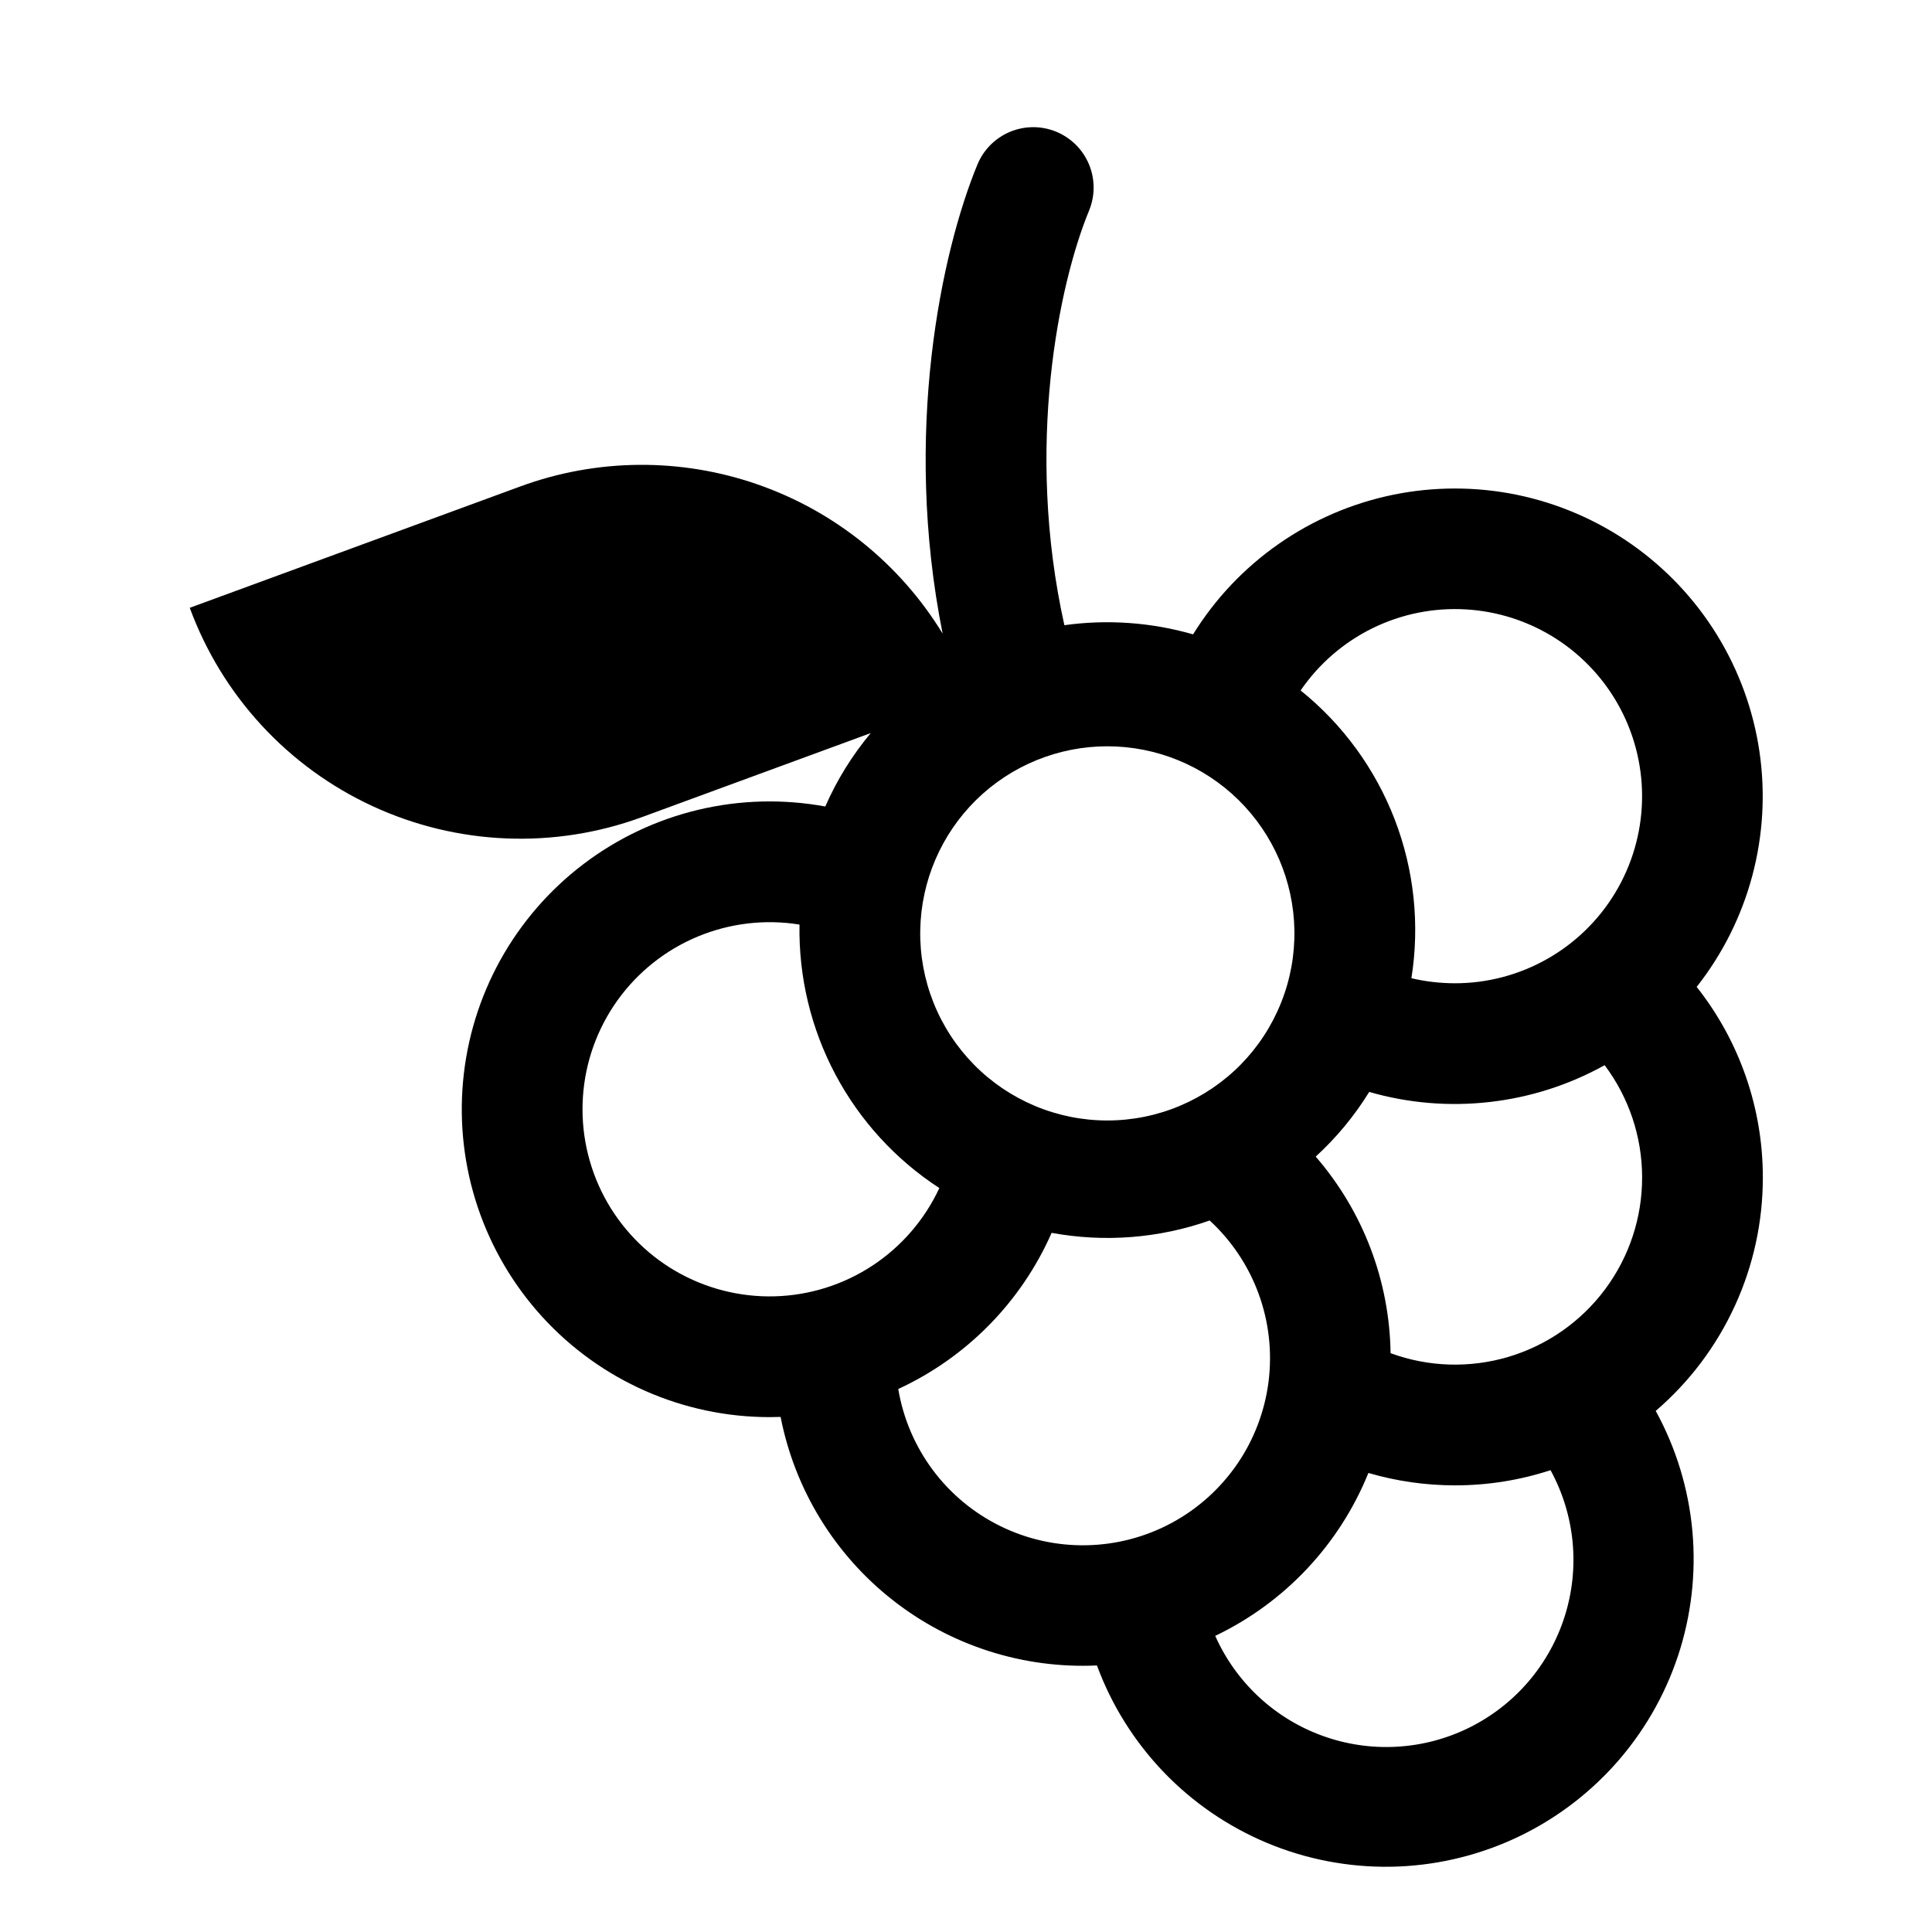
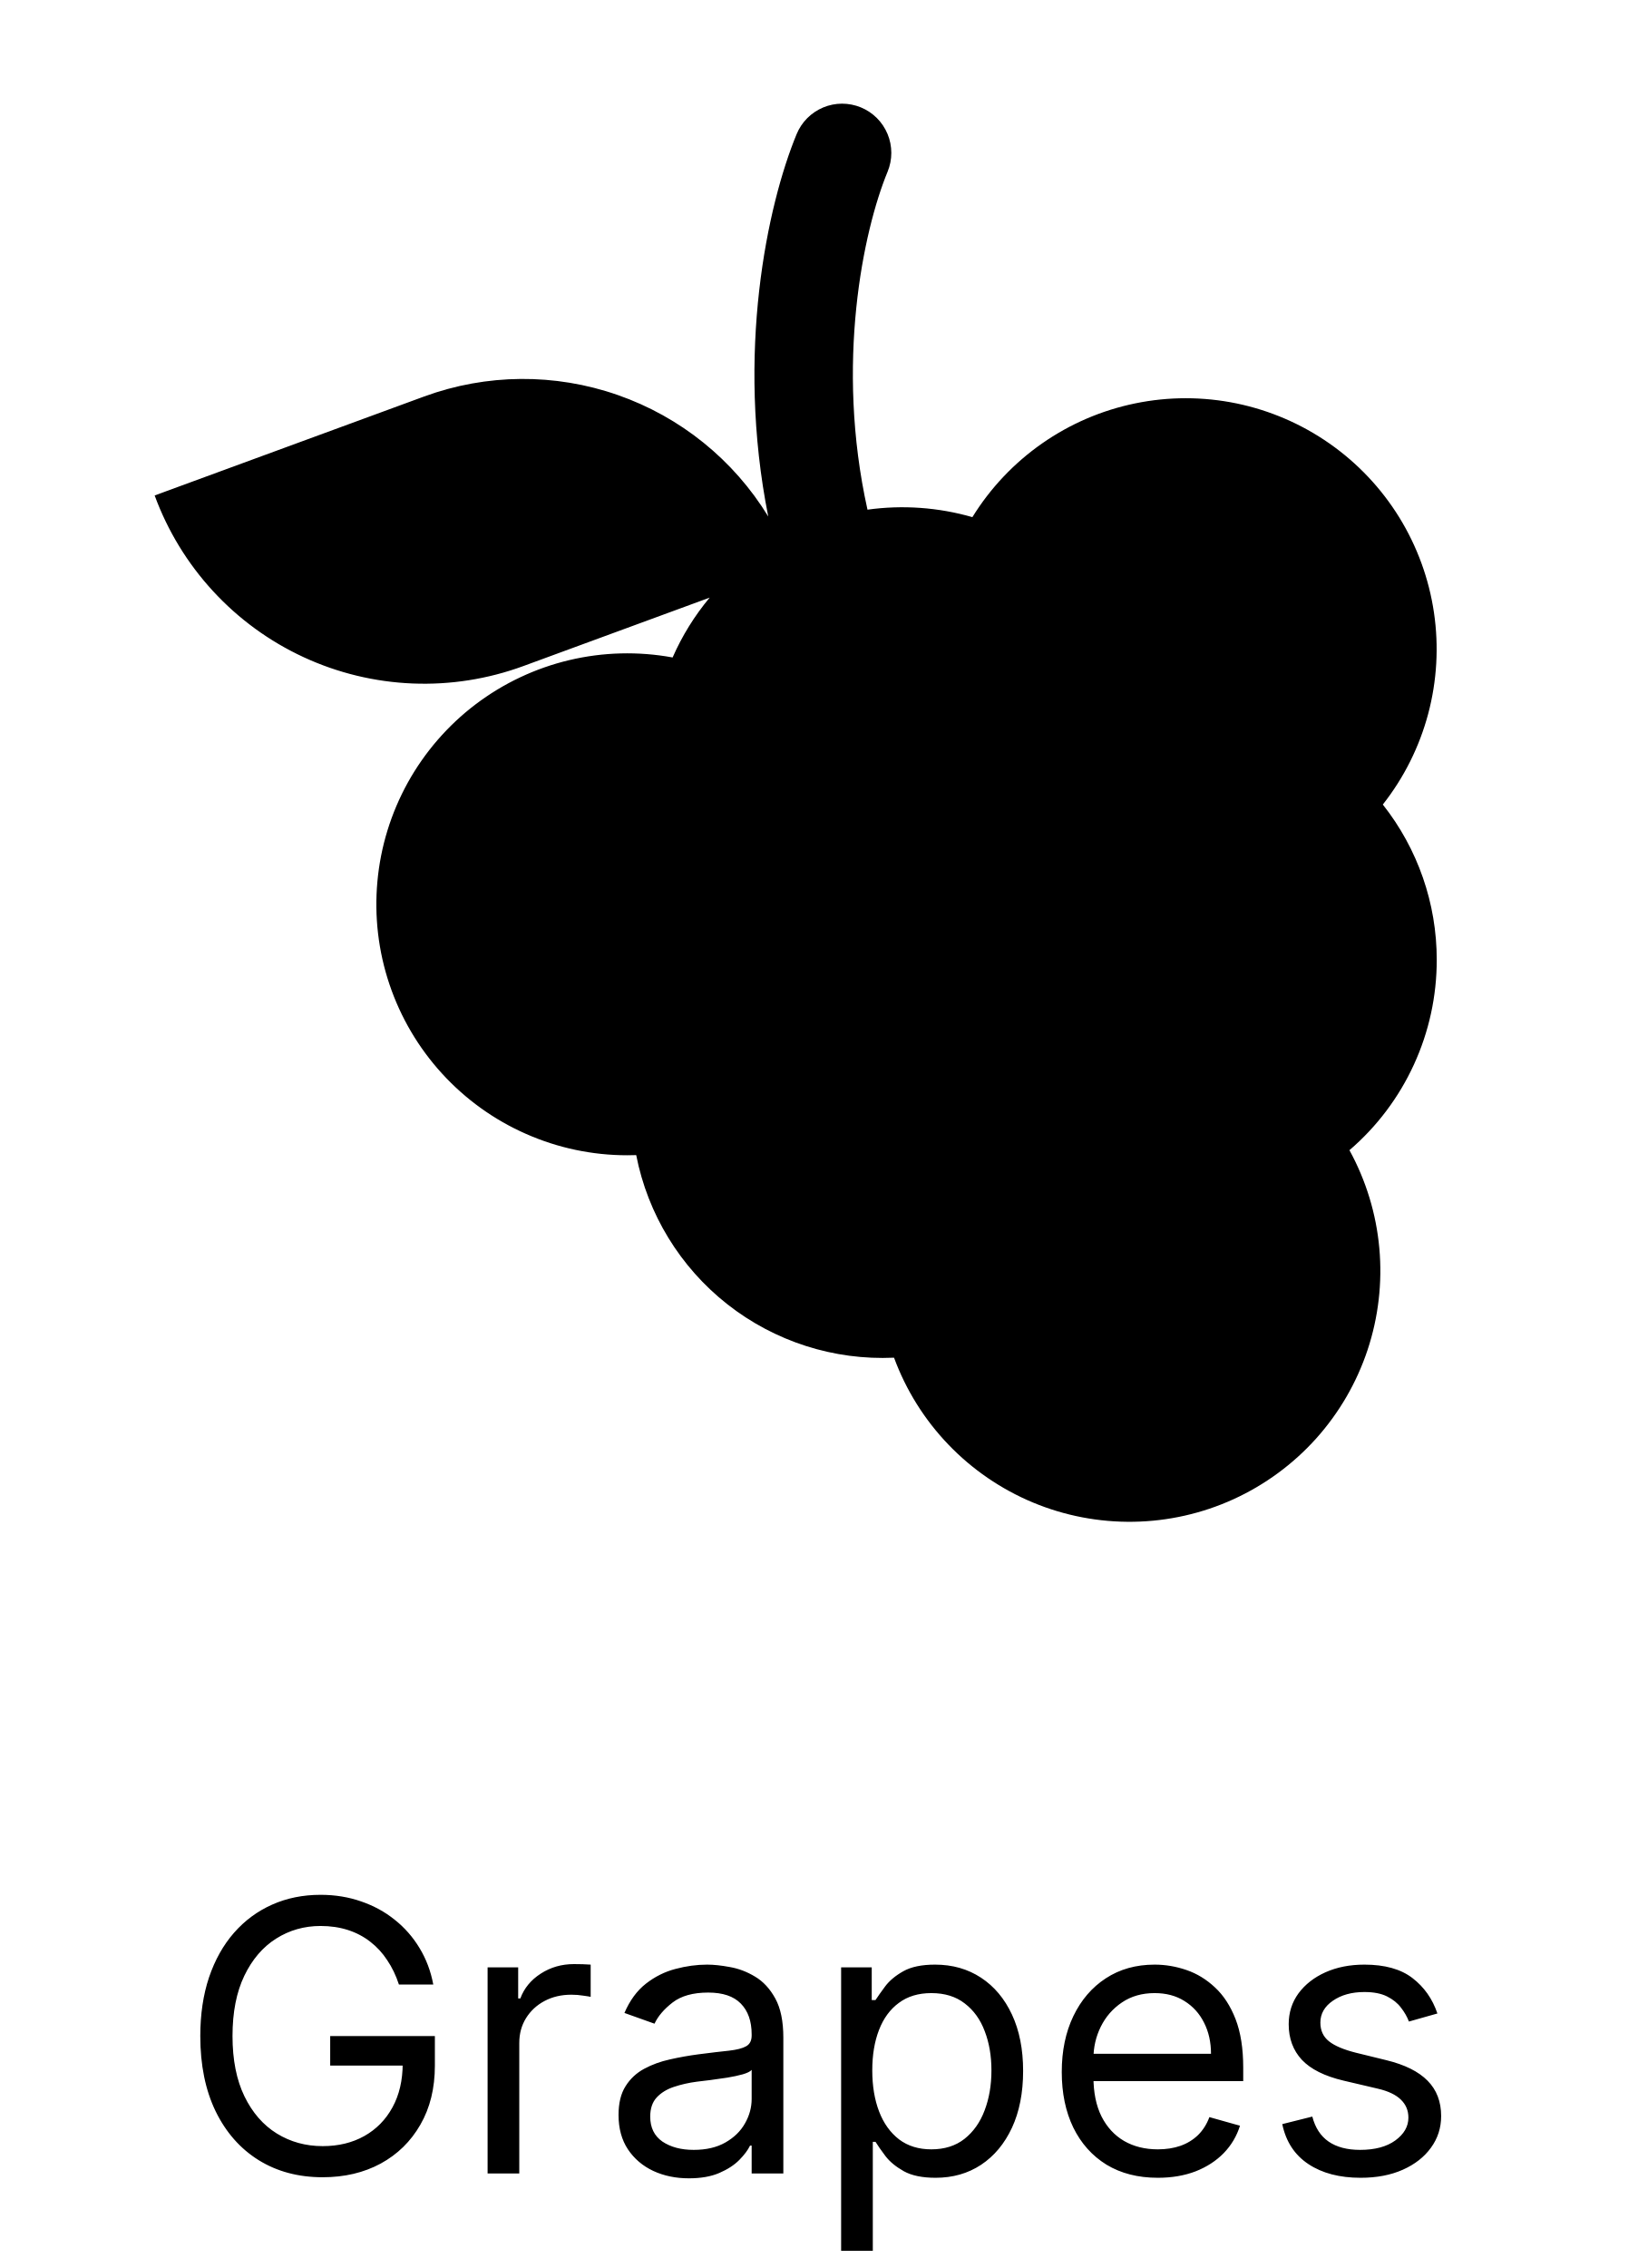
- <svg xmlns="http://www.w3.org/2000/svg" width="50" height="50" viewBox="0 0 50 50" fill="none">
-   <path d="M27.336 3.409C27.526 3.488 27.698 3.603 27.844 3.748C27.989 3.892 28.104 4.065 28.183 4.254C28.262 4.444 28.302 4.647 28.303 4.852C28.303 5.057 28.263 5.26 28.185 5.45C27.411 7.325 26.517 11.552 27.546 16.18C28.66 16.025 29.795 16.106 30.877 16.417C31.447 15.495 32.2 14.7 33.089 14.079C33.978 13.458 34.984 13.025 36.046 12.806C37.108 12.588 38.203 12.588 39.265 12.807C40.327 13.027 41.333 13.461 42.221 14.083C43.109 14.705 43.861 15.501 44.431 16.424C45 17.346 45.376 18.375 45.534 19.448C45.692 20.521 45.629 21.614 45.35 22.662C45.071 23.709 44.581 24.689 43.91 25.541C45.02 26.945 45.624 28.683 45.622 30.474C45.623 31.621 45.376 32.755 44.897 33.797C44.419 34.84 43.721 35.767 42.85 36.514C43.377 37.475 43.7 38.535 43.799 39.626C43.898 40.717 43.77 41.818 43.425 42.858C43.079 43.898 42.522 44.855 41.79 45.67C41.057 46.485 40.164 47.141 39.167 47.595C38.17 48.049 37.089 48.293 35.993 48.311C34.898 48.328 33.81 48.12 32.798 47.698C31.787 47.276 30.873 46.651 30.114 45.86C29.356 45.069 28.768 44.13 28.389 43.102C26.48 43.19 24.603 42.589 23.1 41.408C21.597 40.227 20.569 38.546 20.202 36.67C20.108 36.673 20.013 36.675 19.916 36.675C18.809 36.675 17.714 36.444 16.701 35.997C15.688 35.55 14.779 34.897 14.033 34.079C13.287 33.261 12.719 32.297 12.366 31.247C12.013 30.198 11.883 29.086 11.984 27.984C12.084 26.881 12.414 25.812 12.95 24.844C13.488 23.875 14.22 23.03 15.102 22.361C15.985 21.691 16.996 21.213 18.073 20.957C19.15 20.701 20.269 20.672 21.358 20.872C21.659 20.186 22.055 19.547 22.535 18.972L16.613 21.147C15.489 21.56 14.294 21.747 13.098 21.698C11.902 21.649 10.726 21.365 9.64 20.862C8.553 20.359 7.576 19.647 6.765 18.766C5.954 17.886 5.324 16.854 4.911 15.73L13.469 12.588C15.45 11.861 17.621 11.844 19.613 12.539C21.605 13.233 23.295 14.597 24.395 16.397C23.356 11.198 24.367 6.506 25.296 4.258C25.374 4.068 25.489 3.896 25.634 3.75C25.779 3.605 25.951 3.49 26.14 3.411C26.33 3.332 26.533 3.292 26.738 3.291C26.943 3.291 27.146 3.331 27.336 3.409ZM20.691 23.928C19.801 23.784 18.889 23.892 18.057 24.238C17.225 24.584 16.506 25.156 15.981 25.888C15.456 26.621 15.146 27.485 15.086 28.385C15.026 29.284 15.218 30.182 15.64 30.978C16.063 31.774 16.699 32.437 17.477 32.891C18.256 33.345 19.146 33.573 20.047 33.549C20.948 33.525 21.824 33.25 22.577 32.755C23.33 32.26 23.93 31.564 24.31 30.747C23.178 30.01 22.252 28.998 21.619 27.805C20.986 26.612 20.667 25.278 20.691 23.928ZM27.216 31.906C26.43 33.692 25.018 35.129 23.247 35.947C23.374 36.708 23.681 37.427 24.142 38.045C24.603 38.663 25.205 39.162 25.898 39.5C26.59 39.839 27.354 40.007 28.125 39.991C28.896 39.975 29.652 39.776 30.33 39.409C31.008 39.042 31.588 38.518 32.024 37.882C32.459 37.245 32.735 36.514 32.831 35.749C32.926 34.984 32.838 34.207 32.573 33.483C32.308 32.759 31.873 32.108 31.306 31.586C29.994 32.048 28.584 32.158 27.216 31.906ZM34.05 29.933C35.276 31.347 35.962 33.149 35.988 35.02C36.968 35.38 38.039 35.413 39.04 35.115C40.041 34.816 40.919 34.202 41.542 33.364C42.166 32.525 42.501 31.508 42.498 30.463C42.496 29.419 42.156 28.403 41.528 27.567C40.608 28.078 39.596 28.402 38.55 28.52C37.505 28.639 36.446 28.551 35.435 28.259C35.053 28.879 34.587 29.442 34.05 29.933ZM36.527 25.316C36.889 25.402 37.265 25.446 37.655 25.447C38.489 25.447 39.309 25.231 40.035 24.821C40.762 24.411 41.37 23.82 41.801 23.106C42.232 22.392 42.471 21.578 42.495 20.744C42.519 19.91 42.327 19.084 41.938 18.346C41.549 17.609 40.976 16.984 40.274 16.532C39.573 16.081 38.767 15.819 37.934 15.771C37.101 15.723 36.27 15.89 35.521 16.258C34.772 16.626 34.131 17.181 33.66 17.869C34.751 18.747 35.591 19.899 36.095 21.207C36.598 22.514 36.747 23.932 36.527 25.316ZM37.655 38.441C36.897 38.441 36.142 38.333 35.414 38.12C34.665 39.971 33.251 41.475 31.45 42.336C31.715 42.932 32.098 43.469 32.576 43.914C33.053 44.359 33.616 44.702 34.23 44.924C34.844 45.146 35.496 45.242 36.148 45.205C36.799 45.169 37.437 45.001 38.022 44.712C38.607 44.422 39.128 44.018 39.553 43.523C39.978 43.027 40.298 42.451 40.495 41.829C40.692 41.206 40.761 40.551 40.698 39.901C40.635 39.252 40.441 38.621 40.128 38.048C39.349 38.303 38.519 38.441 37.655 38.441ZM23.816 24.069C23.804 24.712 23.921 25.351 24.159 25.948C24.397 26.546 24.752 27.09 25.203 27.549C25.653 28.008 26.191 28.372 26.784 28.621C27.377 28.87 28.014 28.998 28.657 28.998C29.3 28.998 29.937 28.87 30.53 28.621C31.123 28.372 31.661 28.008 32.112 27.549C32.562 27.09 32.917 26.546 33.155 25.948C33.394 25.351 33.51 24.712 33.499 24.069C33.476 22.8 32.956 21.591 32.05 20.701C31.145 19.812 29.926 19.314 28.657 19.314C27.388 19.314 26.17 19.812 25.264 20.701C24.359 21.591 23.839 22.8 23.816 24.069Z" fill="black" />
+ <svg xmlns="http://www.w3.org/2000/svg" width="52" height="72" viewBox="0 0 52 72" fill="none">
+   <path d="M27.336 3.409C27.526 3.487 27.698 3.602 27.844 3.747C27.989 3.892 28.104 4.064 28.183 4.254C28.262 4.443 28.302 4.646 28.303 4.852C28.303 5.057 28.263 5.26 28.185 5.45C27.411 7.325 26.517 11.551 27.546 16.18C28.66 16.025 29.795 16.106 30.877 16.417C31.447 15.495 32.2 14.699 33.089 14.078C33.978 13.457 34.984 13.024 36.046 12.806C37.108 12.587 38.203 12.588 39.265 12.807C40.327 13.027 41.333 13.461 42.221 14.083C43.109 14.704 43.861 15.501 44.431 16.423C45 17.346 45.376 18.375 45.534 19.448C45.692 20.52 45.629 21.614 45.35 22.662C45.071 23.709 44.581 24.689 43.91 25.541C45.02 26.945 45.624 28.683 45.622 30.473C45.623 31.62 45.376 32.754 44.897 33.797C44.419 34.84 43.721 35.767 42.85 36.514C43.377 37.475 43.7 38.534 43.799 39.626C43.898 40.717 43.77 41.817 43.425 42.857C43.079 43.897 42.522 44.855 41.79 45.67C41.057 46.485 40.164 47.14 39.167 47.595C38.17 48.049 37.089 48.293 35.993 48.31C34.898 48.328 33.81 48.12 32.798 47.698C31.787 47.276 30.873 46.65 30.114 45.859C29.356 45.069 28.768 44.13 28.389 43.101C26.48 43.189 24.603 42.588 23.1 41.408C21.597 40.227 20.569 38.546 20.202 36.67C20.108 36.673 20.013 36.675 19.916 36.675C18.809 36.675 17.714 36.444 16.701 35.996C15.688 35.55 14.779 34.896 14.033 34.078C13.287 33.261 12.719 32.296 12.366 31.247C12.013 30.198 11.883 29.086 11.984 27.984C12.084 26.881 12.414 25.812 12.95 24.843C13.488 23.875 14.22 23.029 15.102 22.36C15.985 21.691 16.996 21.213 18.073 20.957C19.15 20.701 20.269 20.672 21.358 20.872C21.659 20.186 22.055 19.547 22.535 18.972L16.613 21.147C15.489 21.559 14.294 21.747 13.098 21.698C11.902 21.649 10.726 21.365 9.64 20.862C8.553 20.359 7.576 19.647 6.765 18.766C5.954 17.886 5.324 16.854 4.911 15.729L13.469 12.587C15.45 11.861 17.621 11.844 19.613 12.539C21.605 13.233 23.295 14.597 24.395 16.397C23.356 11.198 24.367 6.506 25.296 4.258C25.374 4.068 25.489 3.896 25.634 3.75C25.779 3.605 25.951 3.49 26.14 3.411C26.33 3.332 26.533 3.291 26.738 3.291C26.943 3.291 27.146 3.331 27.336 3.409ZM20.691 23.928C19.801 23.784 18.889 23.891 18.057 24.238C17.225 24.584 16.506 25.155 15.981 25.888C15.456 26.621 15.146 27.485 15.086 28.384C15.026 29.284 15.218 30.182 15.64 30.978C16.063 31.774 16.699 32.436 17.477 32.891C18.256 33.345 19.146 33.572 20.047 33.548C20.948 33.525 21.824 33.249 22.577 32.755C23.33 32.26 23.93 31.564 24.31 30.747C23.178 30.01 22.252 28.997 21.619 27.805C20.986 26.612 20.667 25.278 20.691 23.928ZM27.216 31.906C26.43 33.692 25.018 35.129 23.247 35.947C23.374 36.707 23.681 37.426 24.142 38.044C24.603 38.662 25.205 39.161 25.898 39.5C26.59 39.839 27.354 40.007 28.125 39.991C28.896 39.975 29.652 39.775 30.33 39.408C31.008 39.041 31.588 38.518 32.024 37.881C32.459 37.245 32.735 36.514 32.831 35.748C32.926 34.983 32.838 34.206 32.573 33.483C32.308 32.758 31.873 32.108 31.306 31.586C29.994 32.048 28.584 32.158 27.216 31.906ZM34.05 29.933C35.276 31.347 35.962 33.149 35.988 35.02C36.968 35.38 38.039 35.413 39.04 35.115C40.041 34.816 40.919 34.202 41.542 33.363C42.166 32.525 42.501 31.508 42.498 30.463C42.496 29.418 42.156 28.402 41.528 27.567C40.608 28.078 39.596 28.401 38.55 28.52C37.505 28.639 36.446 28.55 35.435 28.259C35.053 28.879 34.587 29.442 34.05 29.933ZM36.527 25.316C36.889 25.402 37.265 25.446 37.655 25.447C38.489 25.447 39.309 25.231 40.035 24.821C40.762 24.411 41.37 23.82 41.801 23.106C42.232 22.391 42.471 21.578 42.495 20.744C42.519 19.91 42.327 19.084 41.938 18.346C41.549 17.608 40.976 16.983 40.274 16.532C39.573 16.081 38.767 15.819 37.934 15.77C37.101 15.722 36.27 15.89 35.521 16.258C34.772 16.625 34.131 17.18 33.66 17.869C34.751 18.747 35.591 19.899 36.095 21.206C36.598 22.514 36.747 23.932 36.527 25.316ZM37.655 38.441C36.897 38.441 36.142 38.333 35.414 38.12C34.665 39.971 33.251 41.474 31.45 42.336C31.715 42.932 32.098 43.469 32.576 43.914C33.053 44.358 33.616 44.702 34.23 44.924C34.844 45.146 35.496 45.241 36.148 45.205C36.799 45.168 37.437 45 38.022 44.711C38.607 44.422 39.128 44.018 39.553 43.522C39.978 43.027 40.298 42.451 40.495 41.829C40.692 41.206 40.761 40.551 40.698 39.901C40.635 39.251 40.441 38.621 40.128 38.048C39.349 38.303 38.519 38.441 37.655 38.441ZM23.816 24.069C23.804 24.712 23.921 25.351 24.159 25.948C24.397 26.546 24.752 27.09 25.203 27.549C25.653 28.008 26.191 28.372 26.784 28.621C27.377 28.87 28.014 28.998 28.657 28.998C29.3 28.998 29.937 28.87 30.53 28.621C31.123 28.372 31.661 28.008 32.112 27.549C32.562 27.09 32.917 26.546 33.155 25.948C33.394 25.351 33.51 24.712 33.499 24.069C33.476 22.8 32.956 21.59 32.05 20.701C31.145 19.812 29.926 19.313 28.657 19.313C27.388 19.313 26.17 19.812 25.264 20.701C24.359 21.59 23.839 22.8 23.816 24.069Z" fill="black" />
+   <path d="M35.5 14.5L41 15C42 16 44 18.1 44 18.5C44 19 44 22.5 43.5 23C43.1 23.4 43 25.5 43 26.5L43.5 31.5L41.5 35.5L42.5 39L39.5 46L34 46.5L29 42L26 41.5L22 36.5L17.5 34L14 30.5L15 25L21.5 22L24 19.5L30 18L35.5 14.5Z" fill="black" stroke="black" />
+   <path d="M12.667 63C12.573 62.713 12.45 62.456 12.296 62.229C12.146 61.999 11.966 61.803 11.755 61.641C11.548 61.479 11.312 61.355 11.048 61.27C10.784 61.185 10.494 61.142 10.179 61.142C9.662 61.142 9.191 61.276 8.768 61.543C8.345 61.81 8.008 62.203 7.758 62.723C7.508 63.243 7.383 63.881 7.383 64.636C7.383 65.392 7.51 66.03 7.762 66.55C8.015 67.07 8.358 67.463 8.789 67.73C9.221 67.997 9.707 68.131 10.247 68.131C10.747 68.131 11.187 68.024 11.568 67.811C11.951 67.595 12.25 67.291 12.463 66.899C12.679 66.504 12.787 66.04 12.787 65.506L13.11 65.574H10.485V64.636H13.809V65.574C13.809 66.293 13.656 66.918 13.349 67.449C13.045 67.98 12.625 68.392 12.088 68.685C11.554 68.974 10.94 69.119 10.247 69.119C9.474 69.119 8.795 68.938 8.21 68.574C7.627 68.21 7.173 67.693 6.846 67.023C6.522 66.352 6.36 65.557 6.36 64.636C6.36 63.946 6.453 63.325 6.637 62.774C6.825 62.22 7.089 61.749 7.43 61.359C7.771 60.97 8.174 60.672 8.64 60.465C9.106 60.257 9.619 60.153 10.179 60.153C10.639 60.153 11.068 60.223 11.466 60.362C11.866 60.499 12.223 60.693 12.535 60.946C12.851 61.196 13.113 61.496 13.323 61.845C13.534 62.192 13.679 62.577 13.758 63H12.667ZM15.483 69V62.455H16.454V63.443H16.523C16.642 63.119 16.858 62.856 17.171 62.655C17.483 62.453 17.835 62.352 18.227 62.352C18.301 62.352 18.393 62.354 18.504 62.356C18.615 62.359 18.699 62.364 18.756 62.369V63.392C18.722 63.383 18.643 63.371 18.521 63.354C18.402 63.334 18.276 63.324 18.142 63.324C17.824 63.324 17.54 63.391 17.29 63.524C17.043 63.655 16.847 63.837 16.702 64.07C16.56 64.3 16.489 64.562 16.489 64.858V69H15.483ZM21.874 69.153C21.459 69.153 21.083 69.075 20.745 68.919C20.407 68.76 20.138 68.531 19.939 68.233C19.74 67.932 19.641 67.568 19.641 67.142C19.641 66.767 19.715 66.463 19.863 66.23C20.01 65.994 20.208 65.81 20.455 65.676C20.702 65.543 20.975 65.443 21.273 65.378C21.574 65.31 21.877 65.256 22.181 65.216C22.578 65.165 22.901 65.126 23.148 65.101C23.398 65.072 23.58 65.026 23.694 64.96C23.81 64.895 23.868 64.781 23.868 64.619V64.585C23.868 64.165 23.753 63.838 23.523 63.605C23.296 63.372 22.951 63.256 22.488 63.256C22.008 63.256 21.631 63.361 21.358 63.571C21.086 63.781 20.894 64.006 20.783 64.244L19.828 63.903C19.999 63.506 20.226 63.196 20.51 62.974C20.797 62.75 21.11 62.594 21.448 62.506C21.789 62.415 22.124 62.369 22.453 62.369C22.664 62.369 22.905 62.395 23.178 62.446C23.453 62.494 23.719 62.595 23.975 62.749C24.233 62.902 24.448 63.133 24.618 63.443C24.789 63.753 24.874 64.168 24.874 64.688V69H23.868V68.114H23.817C23.749 68.256 23.635 68.408 23.476 68.57C23.317 68.731 23.105 68.869 22.841 68.983C22.577 69.097 22.255 69.153 21.874 69.153ZM22.027 68.25C22.425 68.25 22.76 68.172 23.033 68.016C23.309 67.859 23.516 67.658 23.655 67.41C23.797 67.163 23.868 66.903 23.868 66.631V65.71C23.826 65.761 23.732 65.808 23.587 65.851C23.445 65.891 23.28 65.926 23.093 65.957C22.908 65.986 22.728 66.011 22.552 66.034C22.378 66.054 22.238 66.071 22.13 66.085C21.868 66.119 21.624 66.175 21.397 66.251C21.172 66.325 20.99 66.438 20.851 66.588C20.715 66.736 20.647 66.938 20.647 67.193C20.647 67.543 20.776 67.807 21.034 67.986C21.296 68.162 21.627 68.25 22.027 68.25ZM26.709 71.454V62.455H27.681V63.494H27.8C27.874 63.381 27.977 63.236 28.107 63.06C28.241 62.881 28.431 62.722 28.678 62.582C28.928 62.44 29.266 62.369 29.692 62.369C30.244 62.369 30.729 62.507 31.15 62.783C31.57 63.058 31.898 63.449 32.134 63.955C32.37 64.46 32.488 65.057 32.488 65.744C32.488 66.438 32.37 67.038 32.134 67.547C31.898 68.053 31.572 68.445 31.154 68.723C30.736 68.999 30.255 69.136 29.709 69.136C29.289 69.136 28.952 69.067 28.7 68.928C28.447 68.785 28.252 68.625 28.116 68.446C27.979 68.264 27.874 68.114 27.8 67.994H27.715V71.454H26.709ZM27.698 65.727C27.698 66.222 27.771 66.658 27.916 67.035C28.06 67.41 28.272 67.704 28.55 67.918C28.829 68.128 29.17 68.233 29.573 68.233C29.994 68.233 30.345 68.122 30.626 67.901C30.91 67.676 31.123 67.375 31.265 66.997C31.41 66.617 31.482 66.193 31.482 65.727C31.482 65.267 31.411 64.852 31.269 64.483C31.13 64.111 30.918 63.817 30.634 63.601C30.353 63.382 29.999 63.273 29.573 63.273C29.164 63.273 28.82 63.376 28.542 63.584C28.264 63.788 28.053 64.075 27.911 64.445C27.769 64.811 27.698 65.239 27.698 65.727ZM36.766 69.136C36.136 69.136 35.592 68.997 35.134 68.719C34.68 68.438 34.329 68.046 34.082 67.543C33.837 67.037 33.715 66.449 33.715 65.778C33.715 65.108 33.837 64.517 34.082 64.006C34.329 63.492 34.673 63.091 35.113 62.804C35.556 62.514 36.073 62.369 36.664 62.369C37.005 62.369 37.342 62.426 37.674 62.54C38.006 62.653 38.309 62.838 38.582 63.094C38.854 63.347 39.072 63.682 39.234 64.099C39.396 64.517 39.477 65.031 39.477 65.642V66.068H34.431V65.199H38.454C38.454 64.829 38.38 64.5 38.232 64.21C38.087 63.92 37.88 63.692 37.61 63.524C37.343 63.356 37.028 63.273 36.664 63.273C36.264 63.273 35.917 63.372 35.624 63.571C35.334 63.767 35.111 64.023 34.955 64.338C34.799 64.653 34.721 64.992 34.721 65.352V65.932C34.721 66.426 34.806 66.845 34.977 67.189C35.15 67.53 35.39 67.79 35.697 67.969C36.004 68.145 36.36 68.233 36.766 68.233C37.031 68.233 37.269 68.196 37.482 68.122C37.698 68.046 37.884 67.932 38.041 67.781C38.197 67.628 38.318 67.438 38.403 67.21L39.374 67.483C39.272 67.812 39.1 68.102 38.859 68.352C38.617 68.599 38.319 68.793 37.964 68.932C37.609 69.068 37.209 69.136 36.766 69.136ZM45.643 63.92L44.739 64.176C44.682 64.026 44.599 63.879 44.488 63.737C44.38 63.592 44.232 63.473 44.045 63.379C43.857 63.285 43.617 63.239 43.325 63.239C42.924 63.239 42.59 63.331 42.323 63.516C42.059 63.697 41.927 63.929 41.927 64.21C41.927 64.46 42.018 64.658 42.2 64.803C42.381 64.947 42.666 65.068 43.052 65.165L44.023 65.403C44.609 65.546 45.045 65.763 45.332 66.055C45.619 66.345 45.762 66.719 45.762 67.176C45.762 67.551 45.654 67.886 45.438 68.182C45.225 68.477 44.927 68.71 44.543 68.881C44.16 69.051 43.714 69.136 43.205 69.136C42.538 69.136 41.985 68.992 41.548 68.702C41.11 68.412 40.833 67.989 40.717 67.432L41.671 67.193C41.762 67.546 41.934 67.81 42.187 67.986C42.443 68.162 42.776 68.25 43.188 68.25C43.657 68.25 44.029 68.151 44.305 67.952C44.583 67.75 44.722 67.508 44.722 67.227C44.722 67 44.643 66.81 44.484 66.656C44.325 66.5 44.08 66.383 43.751 66.307L42.66 66.051C42.06 65.909 41.62 65.689 41.339 65.391C41.06 65.09 40.921 64.713 40.921 64.261C40.921 63.892 41.025 63.565 41.232 63.281C41.443 62.997 41.728 62.774 42.089 62.612C42.452 62.45 42.864 62.369 43.325 62.369C43.972 62.369 44.481 62.511 44.85 62.795C45.222 63.08 45.486 63.455 45.643 63.92Z" fill="black" />
</svg>
